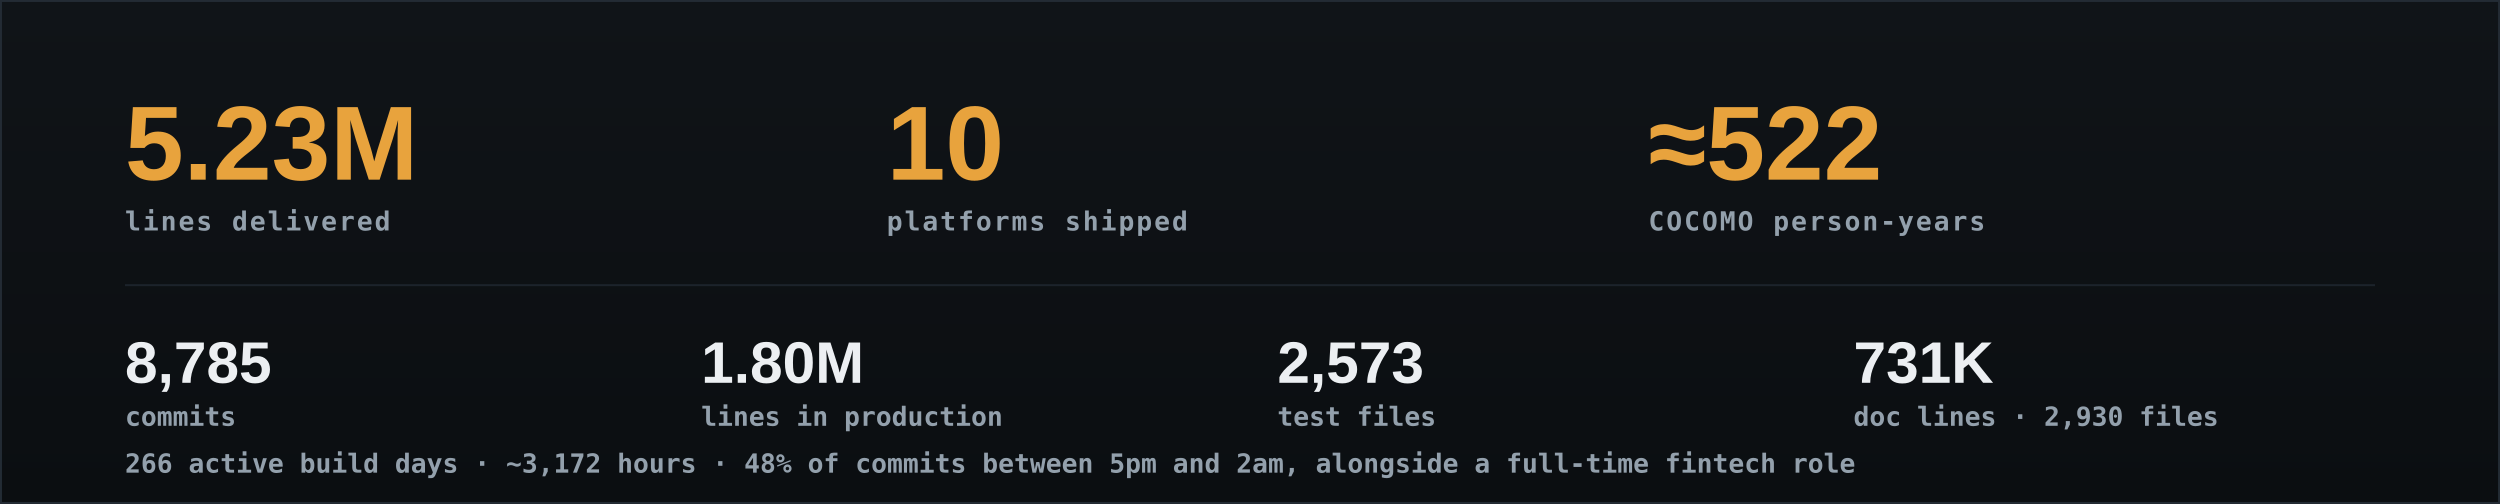
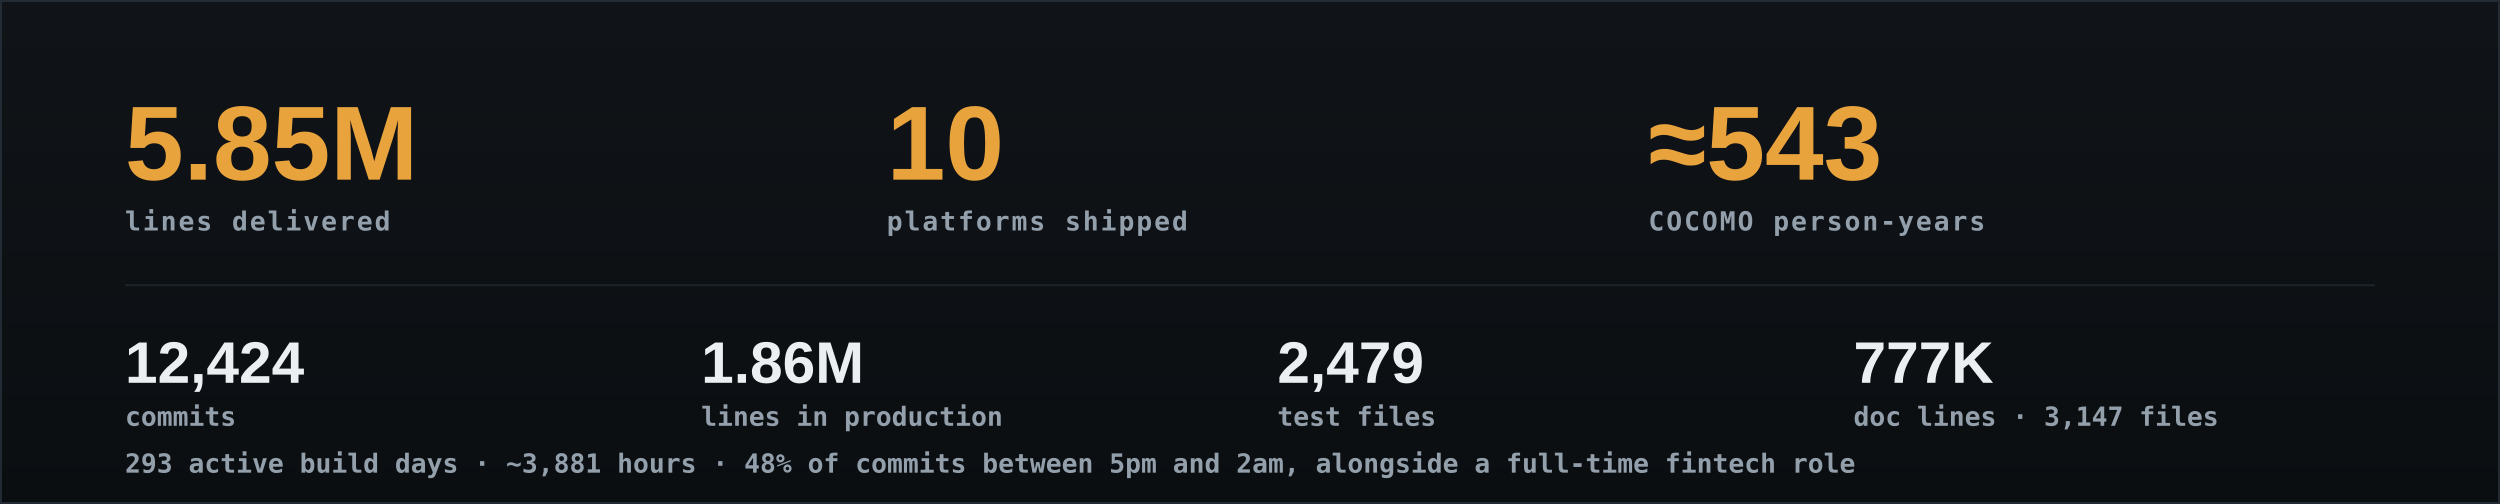
- <svg xmlns="http://www.w3.org/2000/svg" width="1280" height="258" viewBox="0 0 1280 258" role="img" aria-label="5.23M lines delivered, 10 platforms shipped, about 522 COCOMO person-years. 8,785 commits, 1.80M lines in production, 2,573 test files, 731K doc lines. 266 active days, about 3,172 hours, 48 percent between 5pm and 2am">
+ <svg xmlns="http://www.w3.org/2000/svg" width="1280" height="258" viewBox="0 0 1280 258" role="img" aria-label="5.85M lines delivered, 10 platforms shipped, about 543 COCOMO person-years. 12,424 commits, 1.86M lines in production, 2,479 test files, 777K doc lines. 293 active days, about 3,881 hours, 48 percent between 5pm and 2am">
  <defs>
    <linearGradient id="g" x1="0" y1="0" x2="0" y2="1">
      <stop offset="0" stop-color="#101418" />
      <stop offset="1" stop-color="#0b0e11" />
    </linearGradient>
  </defs>
  <rect width="1280" height="258" fill="url(#g)" />
  <rect x="0.5" y="0.5" width="1279" height="257" fill="none" stroke="#232b34" />
-   <text x="64" y="92" font-family="Avenir Next, Helvetica Neue, Arial, sans-serif" font-size="54" font-weight="700" fill="#e8a33d">5.23M</text>
+   <text x="64" y="92" font-family="Avenir Next, Helvetica Neue, Arial, sans-serif" font-size="54" font-weight="700" fill="#e8a33d">5.85M</text>
  <text x="64" y="118" font-family="SF Mono, Menlo, Consolas, monospace" font-size="13.5" font-weight="600" letter-spacing="1" fill="#93a0ac">lines delivered</text>
  <text x="454" y="92" font-family="Avenir Next, Helvetica Neue, Arial, sans-serif" font-size="54" font-weight="700" fill="#e8a33d">10</text>
  <text x="454" y="118" font-family="SF Mono, Menlo, Consolas, monospace" font-size="13.5" font-weight="600" letter-spacing="1" fill="#93a0ac">platforms shipped</text>
-   <text x="844" y="92" font-family="Avenir Next, Helvetica Neue, Arial, sans-serif" font-size="54" font-weight="700" fill="#e8a33d">≈522</text>
+   <text x="844" y="92" font-family="Avenir Next, Helvetica Neue, Arial, sans-serif" font-size="54" font-weight="700" fill="#e8a33d">≈543</text>
  <text x="844" y="118" font-family="SF Mono, Menlo, Consolas, monospace" font-size="13.5" font-weight="600" letter-spacing="1" fill="#93a0ac">COCOMO person-years</text>
  <line x1="64" y1="146" x2="1216" y2="146" stroke="#1c232b" />
-   <text x="64" y="196" font-family="Avenir Next, Helvetica Neue, Arial, sans-serif" font-size="30" font-weight="700" fill="#eceff2">8,785</text>
+   <text x="64" y="196" font-family="Avenir Next, Helvetica Neue, Arial, sans-serif" font-size="30" font-weight="700" fill="#eceff2">12,424</text>
  <text x="64" y="218" font-family="SF Mono, Menlo, Consolas, monospace" font-size="13.5" font-weight="600" fill="#93a0ac">commits</text>
-   <text x="359" y="196" font-family="Avenir Next, Helvetica Neue, Arial, sans-serif" font-size="30" font-weight="700" fill="#eceff2">1.80M</text>
+   <text x="359" y="196" font-family="Avenir Next, Helvetica Neue, Arial, sans-serif" font-size="30" font-weight="700" fill="#eceff2">1.86M</text>
  <text x="359" y="218" font-family="SF Mono, Menlo, Consolas, monospace" font-size="13.5" font-weight="600" fill="#93a0ac">lines in production</text>
-   <text x="654" y="196" font-family="Avenir Next, Helvetica Neue, Arial, sans-serif" font-size="30" font-weight="700" fill="#eceff2">2,573</text>
+   <text x="654" y="196" font-family="Avenir Next, Helvetica Neue, Arial, sans-serif" font-size="30" font-weight="700" fill="#eceff2">2,479</text>
  <text x="654" y="218" font-family="SF Mono, Menlo, Consolas, monospace" font-size="13.5" font-weight="600" fill="#93a0ac">test files</text>
-   <text x="949" y="196" font-family="Avenir Next, Helvetica Neue, Arial, sans-serif" font-size="30" font-weight="700" fill="#eceff2">731K</text>
-   <text x="949" y="218" font-family="SF Mono, Menlo, Consolas, monospace" font-size="13.5" font-weight="600" fill="#93a0ac">doc lines · 2,930 files</text>
-   <text x="64" y="242" font-family="SF Mono, Menlo, Consolas, monospace" font-size="13.5" font-weight="600" fill="#93a0ac">266 active build days · ~3,172 hours · 48% of commits between 5pm and 2am, alongside a full-time fintech role</text>
+   <text x="949" y="196" font-family="Avenir Next, Helvetica Neue, Arial, sans-serif" font-size="30" font-weight="700" fill="#eceff2">777K</text>
+   <text x="949" y="218" font-family="SF Mono, Menlo, Consolas, monospace" font-size="13.5" font-weight="600" fill="#93a0ac">doc lines · 3,147 files</text>
+   <text x="64" y="242" font-family="SF Mono, Menlo, Consolas, monospace" font-size="13.5" font-weight="600" fill="#93a0ac">293 active build days · ~3,881 hours · 48% of commits between 5pm and 2am, alongside a full-time fintech role</text>
</svg>
